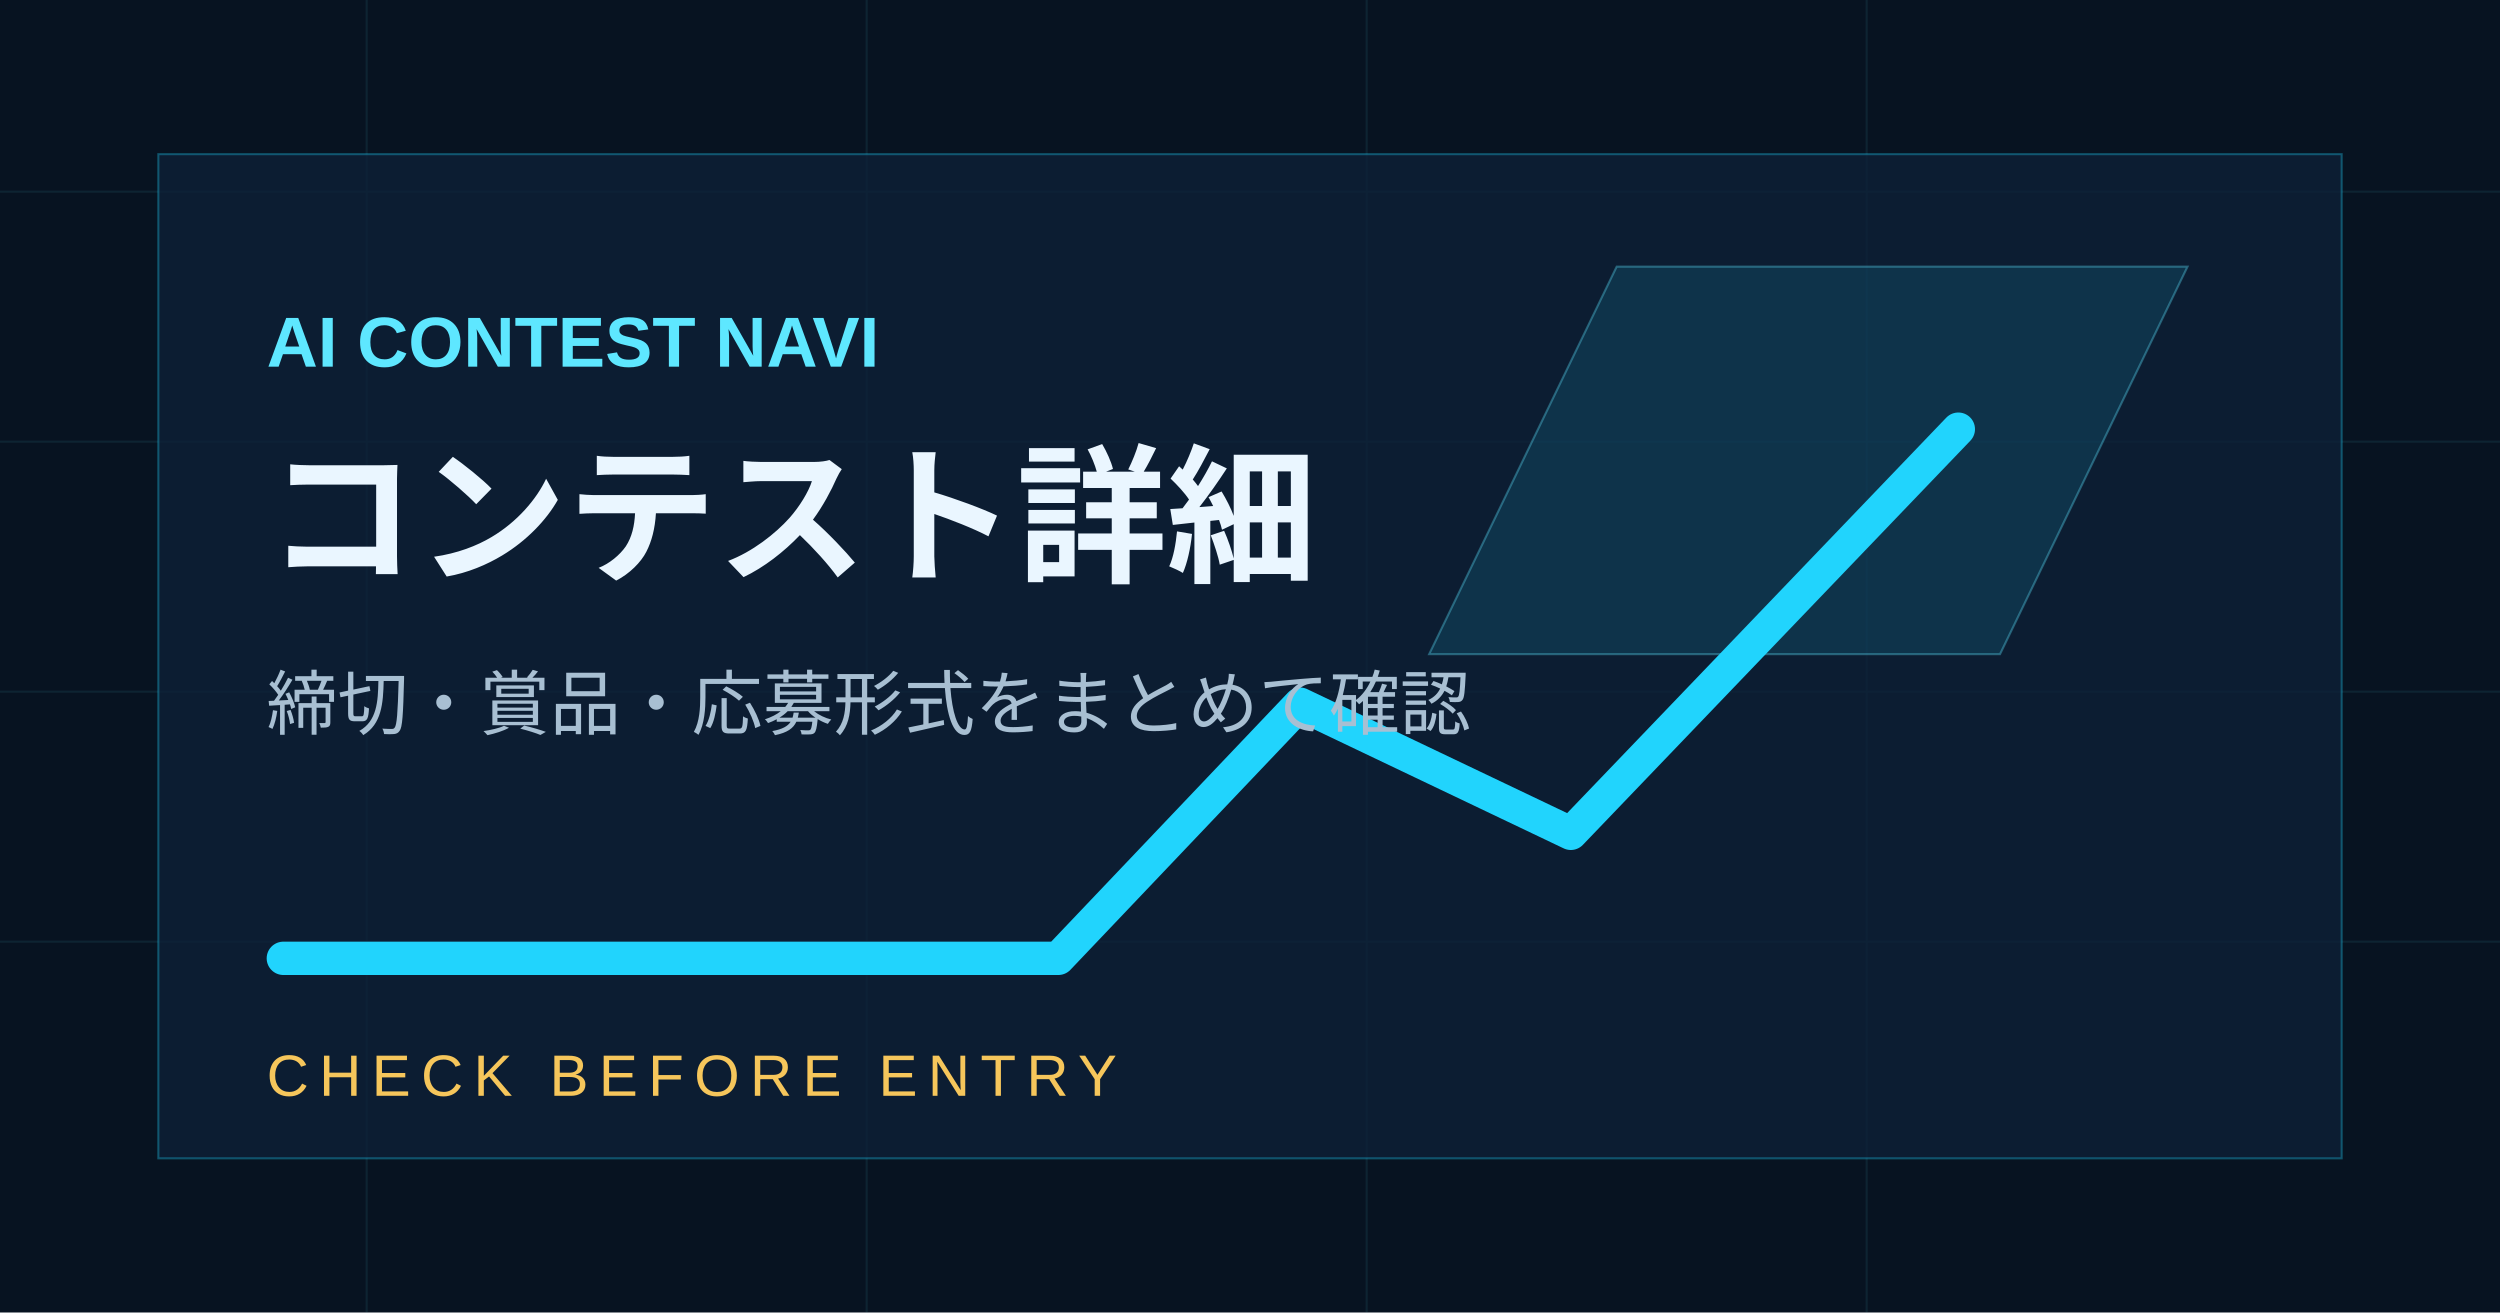
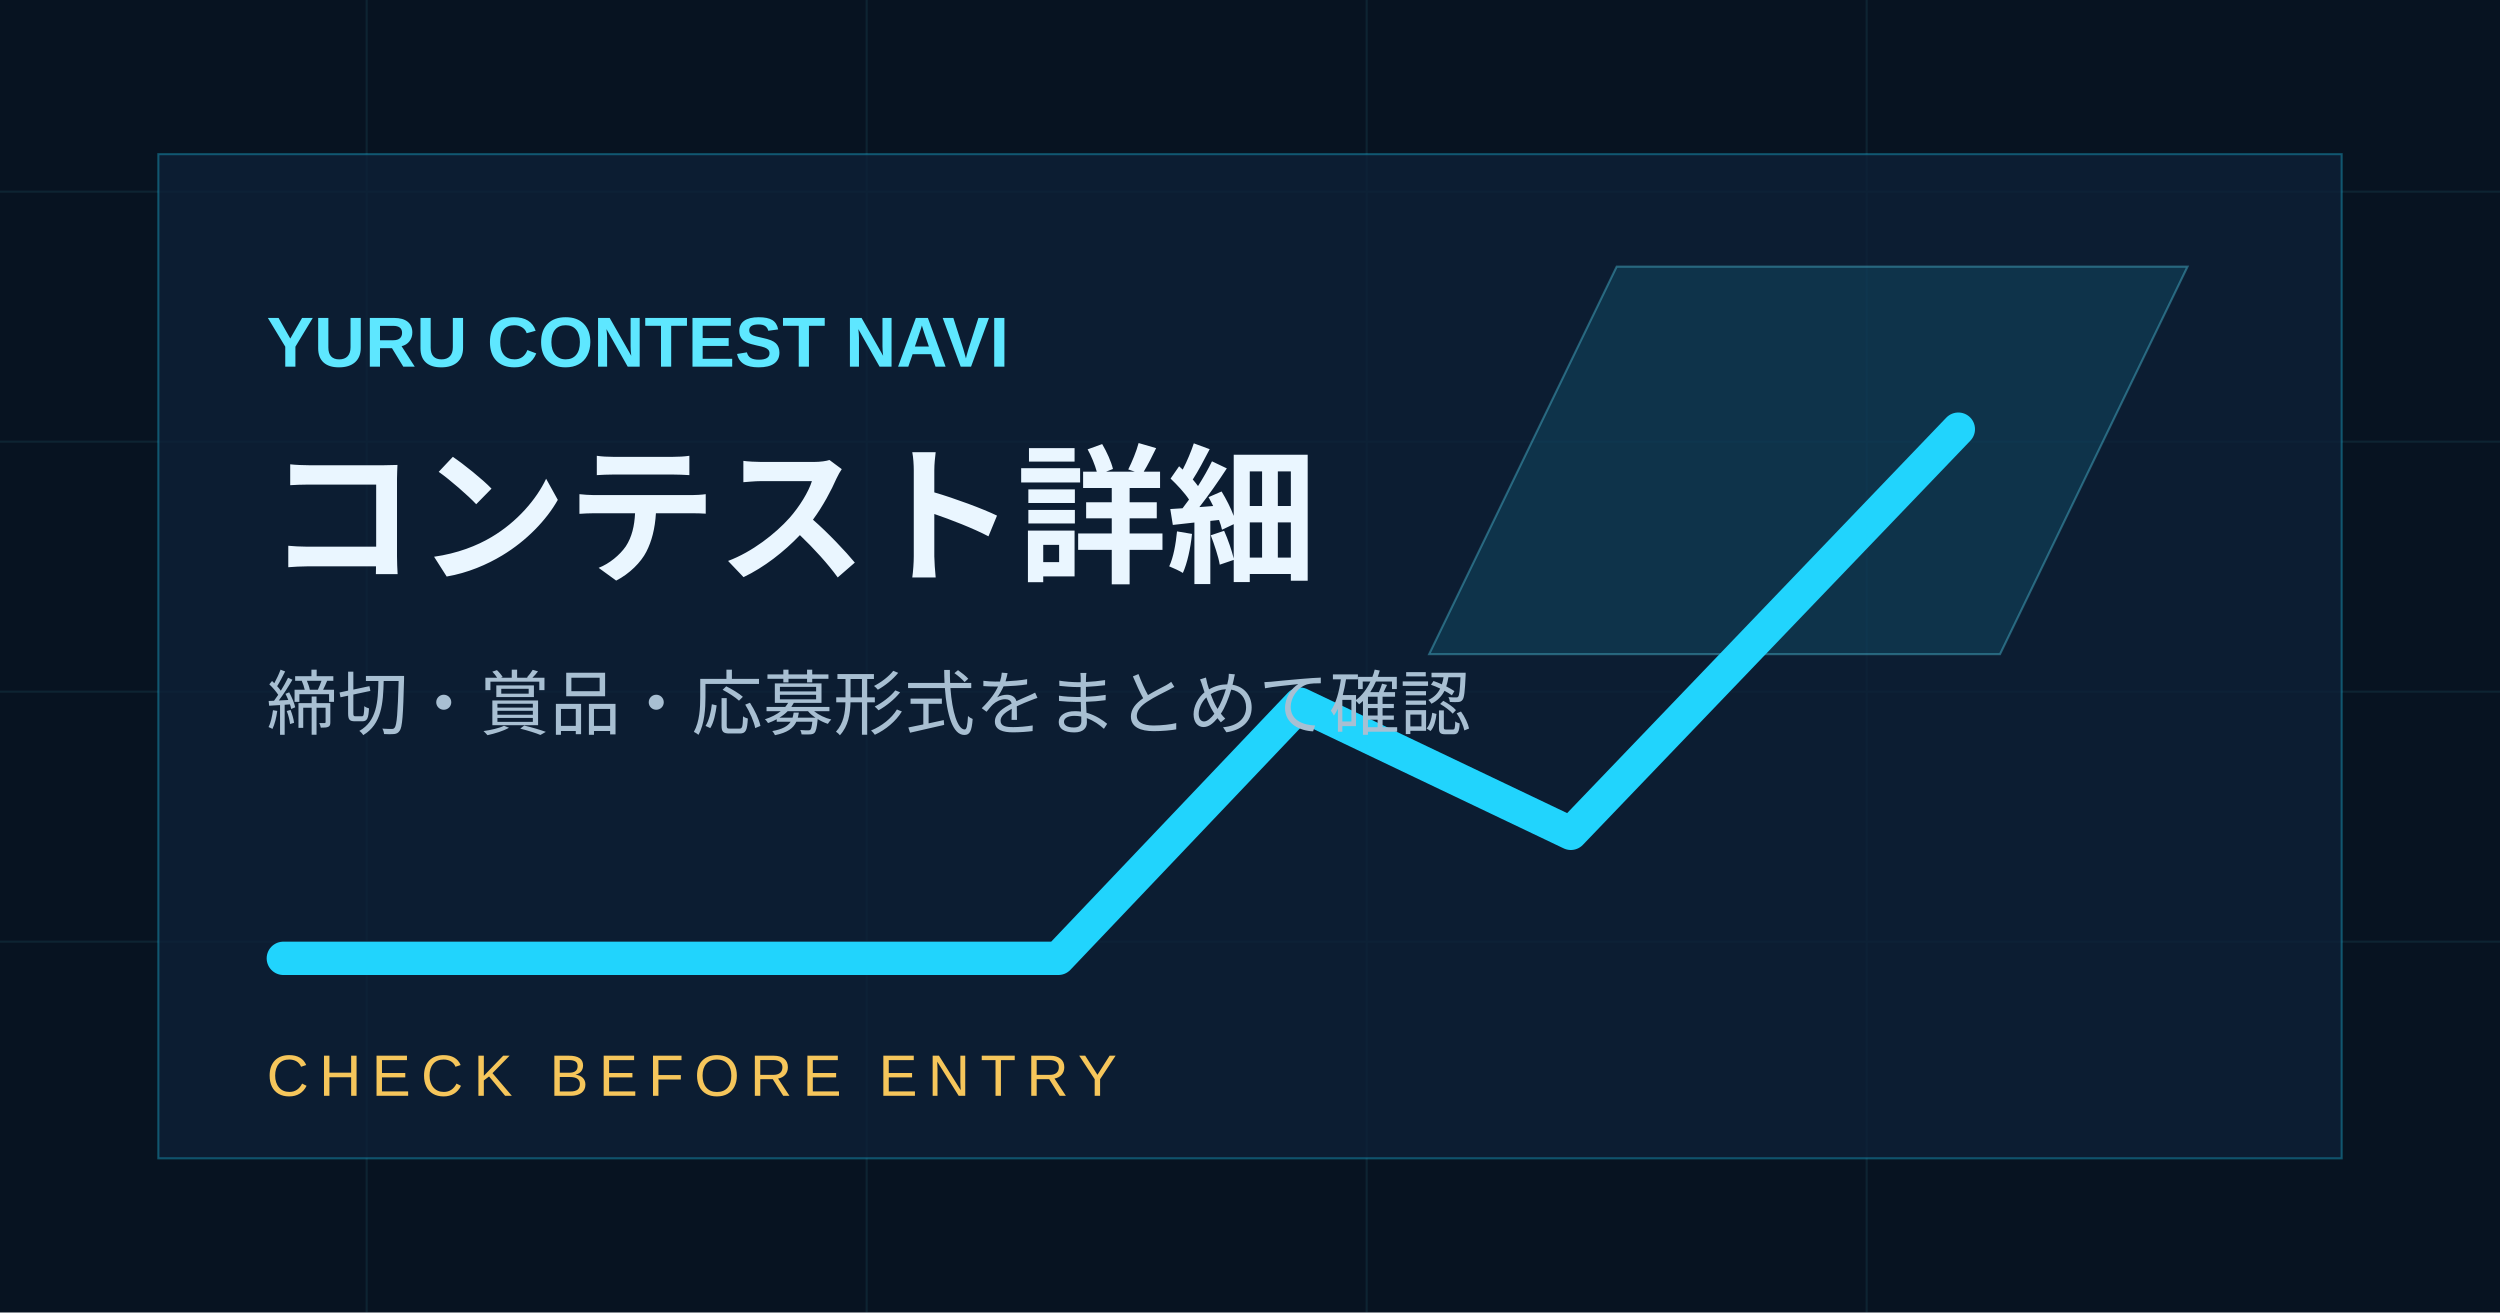
<svg xmlns="http://www.w3.org/2000/svg" width="1200" height="630" viewBox="0 0 1200 630" fill="none">
  <rect width="1200" height="630" fill="#071321" />
  <path d="M0 92H1200M0 212H1200M0 332H1200M0 452H1200M176 0V630M416 0V630M656 0V630M896 0V630" stroke="#5EE7FF" stroke-opacity=".08" />
  <rect x="76" y="74" width="1048" height="482" fill="#0E2138" fill-opacity=".78" stroke="#21D4FD" stroke-opacity=".32" />
  <path d="M776 128H1050L960 314H686L776 128Z" fill="#21D4FD" fill-opacity=".12" stroke="#5EE7FF" stroke-opacity=".34" />
  <path d="M136 460H508L624 338L754 400L940 206" stroke="#21D4FD" stroke-width="16" stroke-linecap="round" stroke-linejoin="round" />
-   <text x="128" y="176" fill="#5EE7FF" font-family="Arial, Helvetica, sans-serif" font-size="34" font-weight="700">AI CONTEST NAVI</text>
+   <text x="128" y="176" fill="#5EE7FF" font-family="Arial, Helvetica, sans-serif" font-size="34" font-weight="700">YURU CONTEST NAVI</text>
  <text x="128" y="274" fill="#EAF6FF" font-family="Arial, Helvetica, sans-serif" font-size="72" font-weight="800">コンテスト詳細</text>
  <text x="128" y="350" fill="#A8BFD2" font-family="Arial, Helvetica, sans-serif" font-size="34">締切・賞品・応募形式をまとめて確認</text>
  <text x="128" y="526" fill="#F6C65B" font-family="Arial, Helvetica, sans-serif" font-size="28" letter-spacing="5">CHECK BEFORE ENTRY</text>
</svg>
